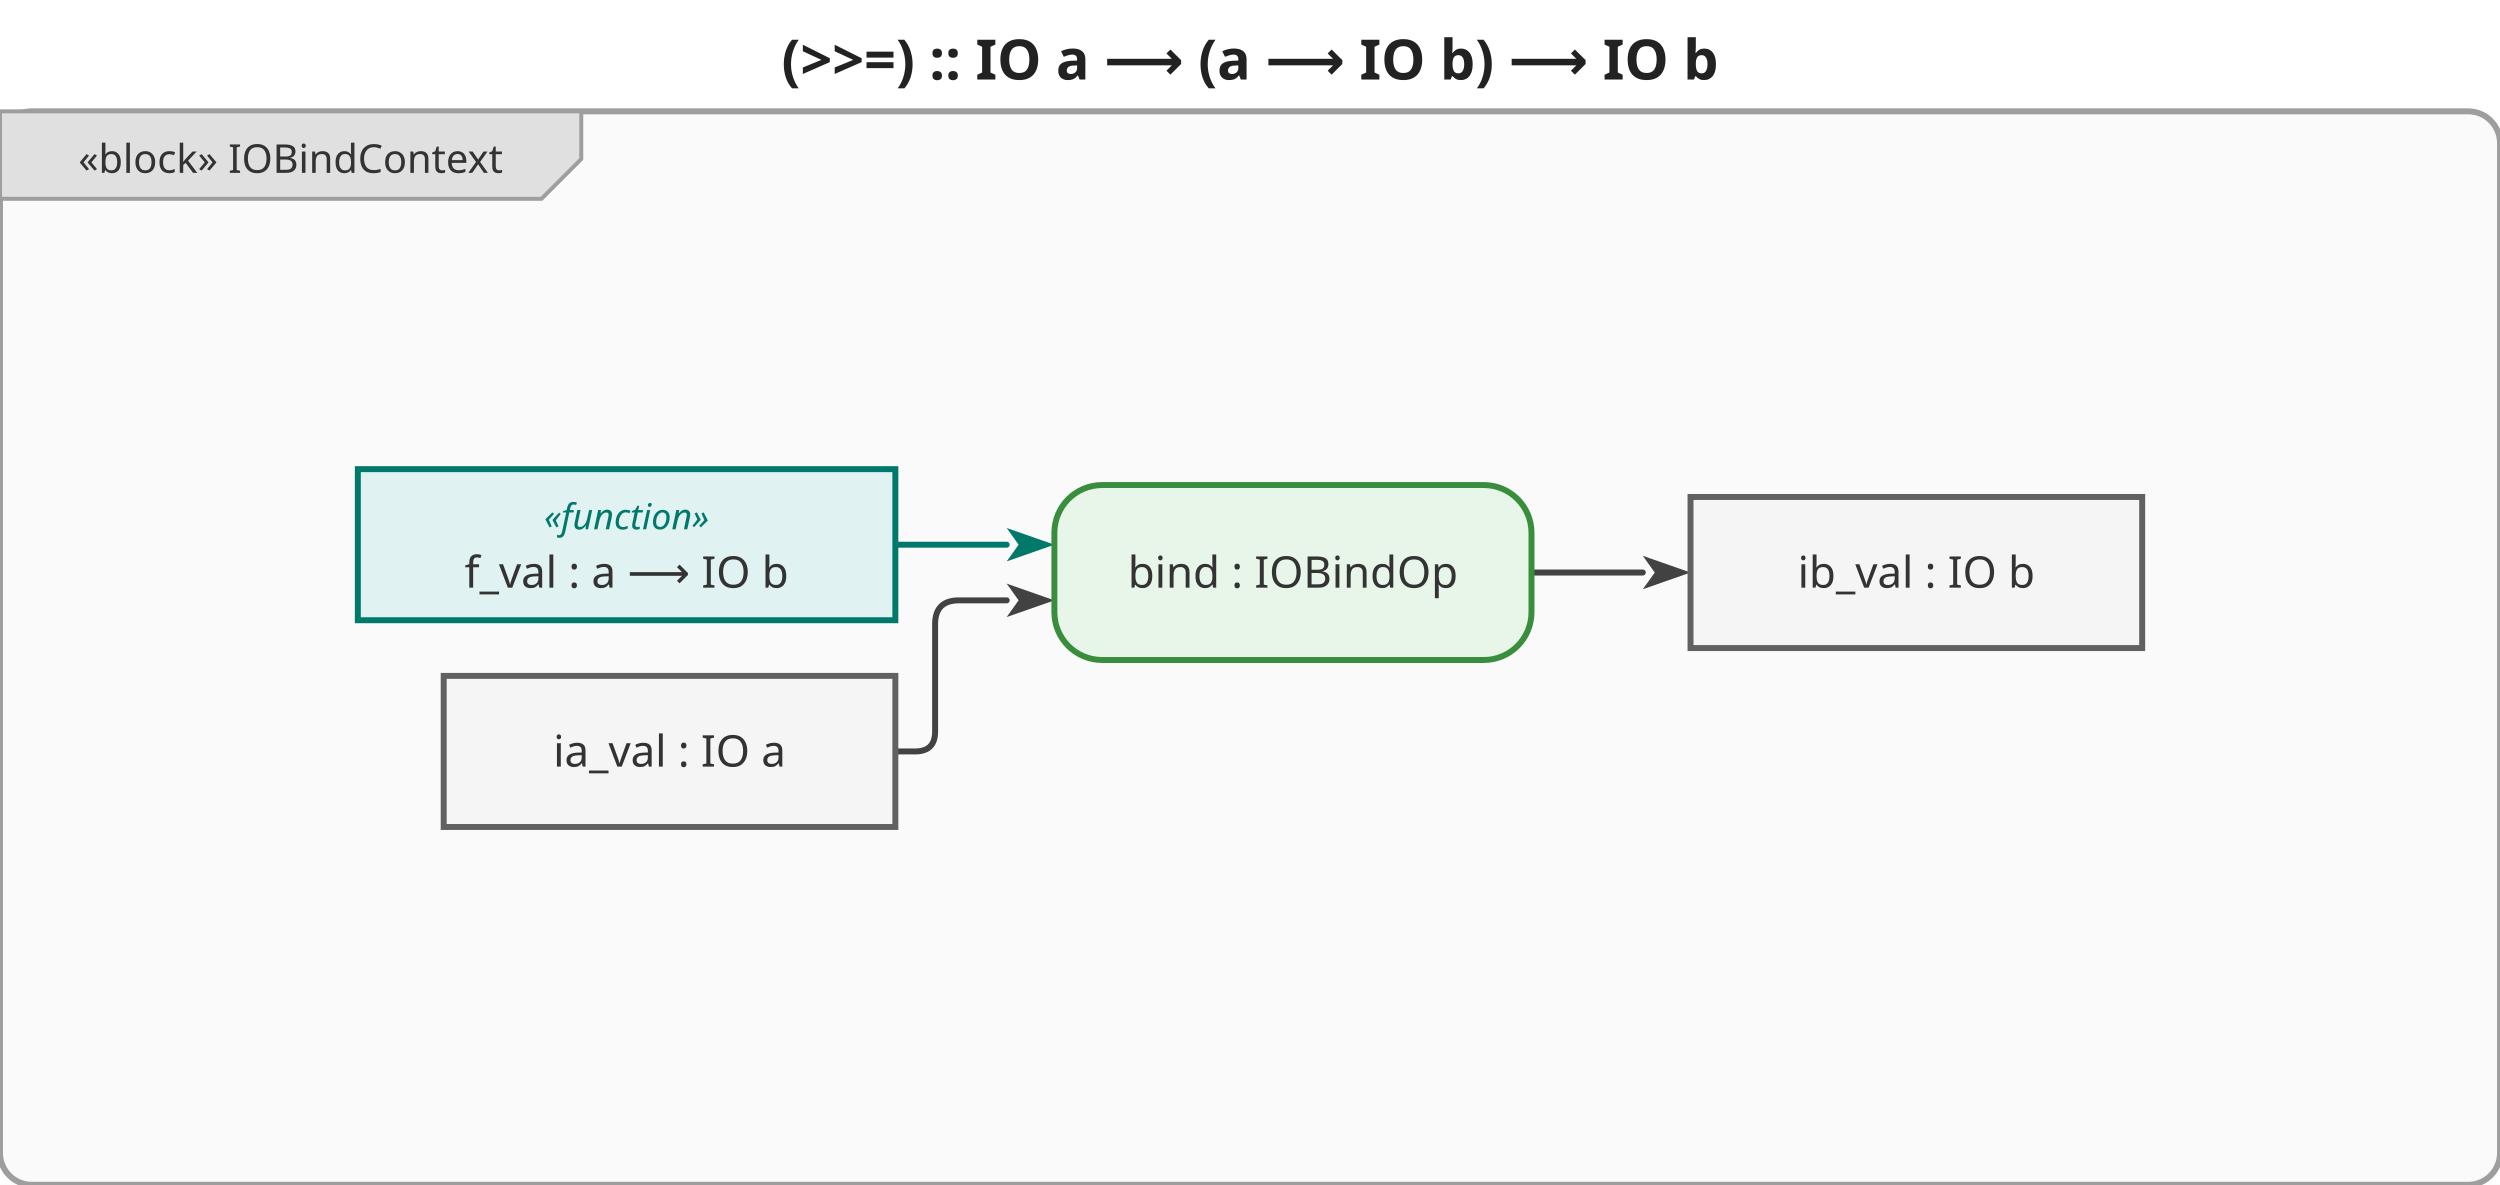
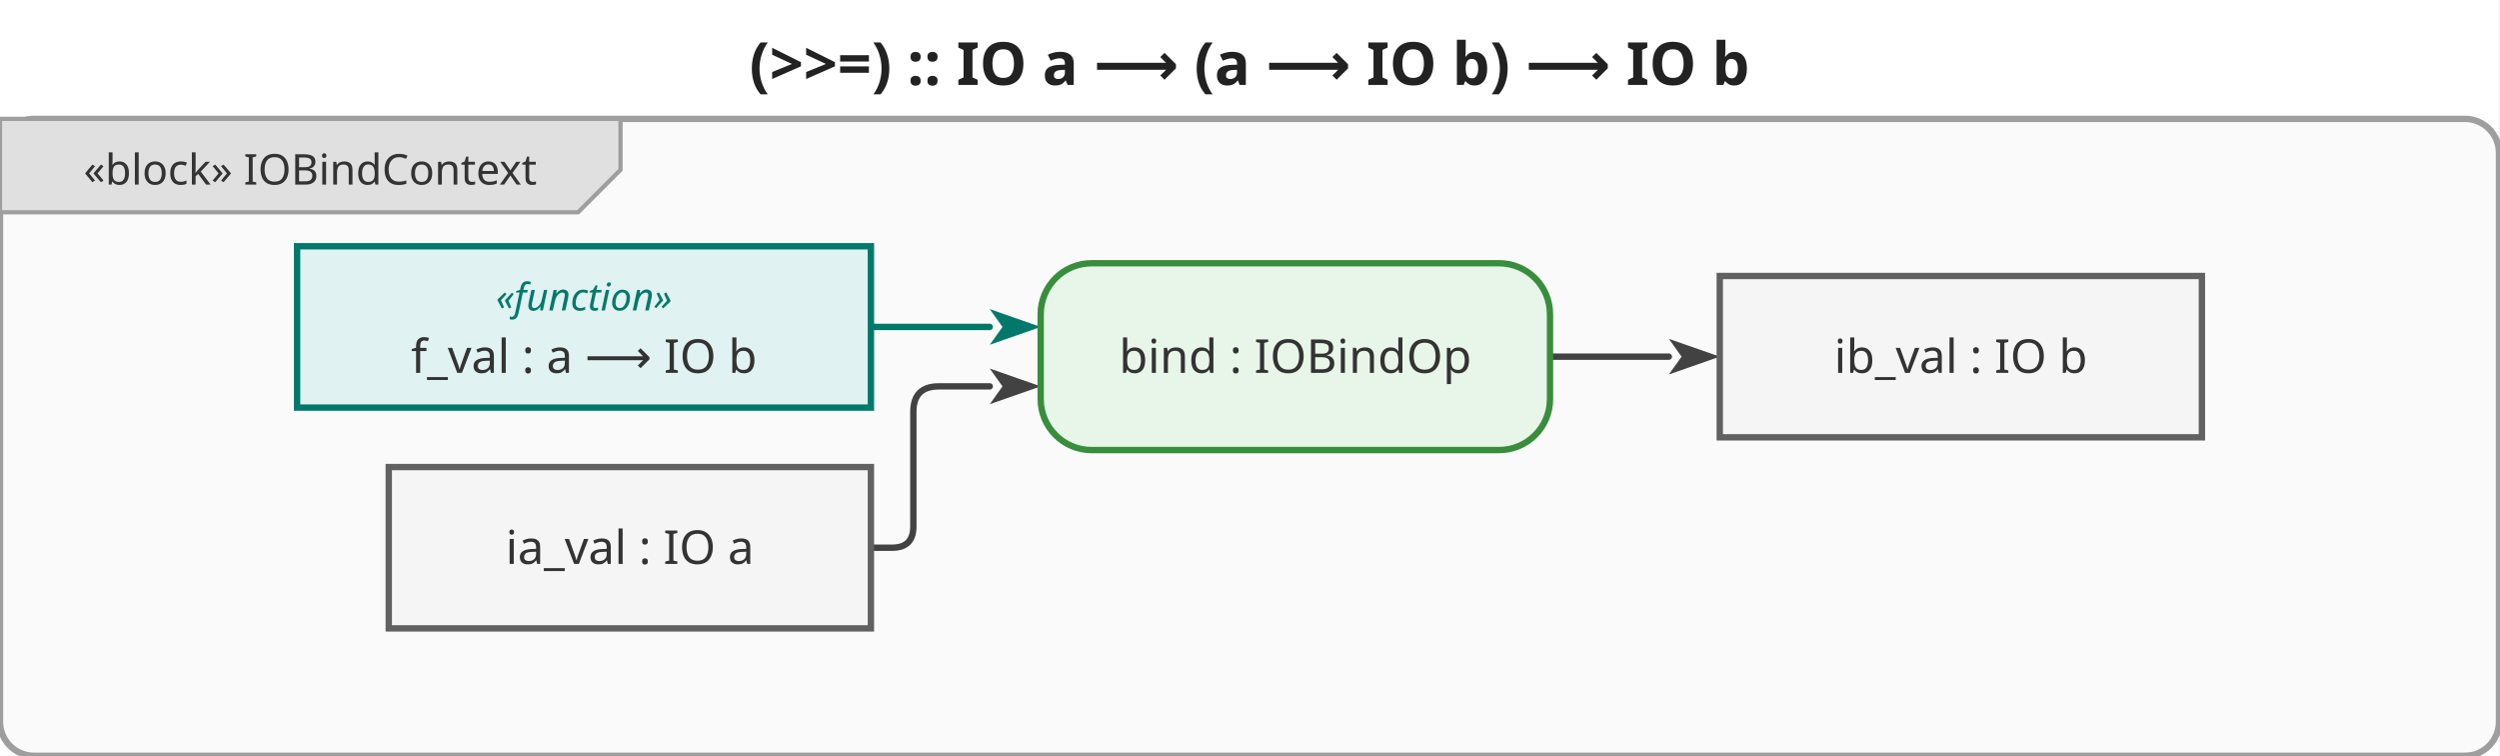
- <svg xmlns="http://www.w3.org/2000/svg" viewBox="0 0 628.8 298" width="628.8" height="298">
+ <svg xmlns="http://www.w3.org/2000/svg" viewBox="0 0 588.8 178" width="588.8" height="178">
  <defs>
    <marker id="arrowFilled" viewBox="0 0 10 10" refX="0" refY="5" markerWidth="8" markerHeight="8" orient="auto-start-reverse">
      <path d="M0,1.5 L10,5 L0,8.5 L2.5,5 Z" fill="#424242" />
    </marker>
    <marker id="arrowOpen" viewBox="0 0 10 10" refX="0" refY="5" markerWidth="8" markerHeight="8" orient="auto-start-reverse">
      <path d="M0,1.5 L10,5 L0,8.5" fill="none" stroke="#424242" stroke-width="1.25" />
    </marker>
    <marker id="arrowHof" viewBox="0 0 10 10" refX="0" refY="5" markerWidth="8" markerHeight="8" orient="auto-start-reverse">
      <path d="M0,1.5 L10,5 L0,8.5 L2.5,5 Z" fill="#00796b" />
    </marker>
  </defs>
-   <rect width="628.8" height="298" fill="white" />
-   <text x="314.4" y="20" text-anchor="middle" font-size="14" font-weight="bold" font-family="sans-serif" fill="#222">(&gt;&gt;=) :: IO a ⟶ (a ⟶ IO b) ⟶ IO b</text>
+   <rect width="588.8" height="178" fill="white" />
+   <text x="294.4" y="20" text-anchor="middle" font-size="14" font-weight="bold" font-family="sans-serif" fill="#222">(&gt;&gt;=) :: IO a ⟶ (a ⟶ IO b) ⟶ IO b</text>
  <g transform="translate(0,28)">
-     <rect x="0" y="0" width="628.8" height="270" rx="8" fill="#fafafa" stroke="#9e9e9e" stroke-width="1.5" />
+     <rect x="0" y="0" width="588.8" height="150" rx="8" fill="#fafafa" stroke="#9e9e9e" stroke-width="1.5" />
    <g class="diagram-frame-tab tab-block">
      <path d="M0,0 L146.2,0 L146.2,12 L136.2,22 L0,22 Z" fill="#e0e0e0" stroke="#9e9e9e" stroke-width="1" />
      <text x="73.1" y="12" text-anchor="middle" font-size="10" font-family="sans-serif" dominant-baseline="middle" fill="#333">«block» IOBindContext</text>
    </g>
    <g class="edge">
-       <path d="M225.2,161.0 L230.2,161.0 Q235.2,161.0 235.2,156.0 L235.2,129.0 Q235.2,123.0 241.2,123.0 L253.2,123.0" fill="none" stroke="#424242" stroke-width="1.5" stroke-linejoin="round" stroke-linecap="round" marker-end="url(#arrowFilled)" />
+       <path d="M205.2,101.0 L210.2,101.0 Q215.2,101.0 215.2,96.0 L215.2,69.0 Q215.2,63.0 221.2,63.0 L233.2,63.0" fill="none" stroke="#424242" stroke-width="1.5" stroke-linejoin="round" stroke-linecap="round" marker-end="url(#arrowFilled)" />
    </g>
    <g class="edge hof-edge">
-       <path d="M225.2,109.0 L253.2,109.0" fill="none" stroke="#00796b" stroke-width="1.5" stroke-linejoin="round" stroke-linecap="round" marker-end="url(#arrowHof)" />
+       <path d="M205.2,49.0 L233.2,49.0" fill="none" stroke="#00796b" stroke-width="1.5" stroke-linejoin="round" stroke-linecap="round" marker-end="url(#arrowHof)" />
    </g>
    <g class="edge">
-       <path d="M385.2,116.0 L413.2,116.0" fill="none" stroke="#424242" stroke-width="1.5" stroke-linejoin="round" stroke-linecap="round" marker-end="url(#arrowFilled)" />
+       <path d="M365.2,56.0 L393.2,56.0" fill="none" stroke="#424242" stroke-width="1.5" stroke-linejoin="round" stroke-linecap="round" marker-end="url(#arrowFilled)" />
    </g>
    <g class="object-node">
-       <rect x="111.6" y="142" width="113.6" height="38" fill="#f5f5f5" stroke="#616161" stroke-width="1.5" />
-       <text x="168.4" y="161" text-anchor="middle" font-size="11" font-family="sans-serif" dominant-baseline="middle" fill="#333">ia_val : IO a</text>
+       <rect x="91.6" y="82" width="113.6" height="38" fill="#f5f5f5" stroke="#616161" stroke-width="1.5" />
+       <text x="148.4" y="101" text-anchor="middle" font-size="11" font-family="sans-serif" dominant-baseline="middle" fill="#333">ia_val : IO a</text>
    </g>
    <g class="object-node hof">
-       <rect x="90" y="90" width="135.2" height="38" fill="#e0f2f1" stroke="#00796b" stroke-width="1.5" />
-       <text x="157.6" y="102" text-anchor="middle" font-size="9" font-style="italic" font-family="sans-serif" dominant-baseline="middle" fill="#00796b">«function»</text>
-       <text x="157.6" y="116" text-anchor="middle" font-size="11" font-family="sans-serif" dominant-baseline="middle" fill="#333">f_val : a ⟶ IO b</text>
+       <rect x="70" y="30" width="135.2" height="38" fill="#e0f2f1" stroke="#00796b" stroke-width="1.5" />
+       <text x="137.6" y="42" text-anchor="middle" font-size="9" font-style="italic" font-family="sans-serif" dominant-baseline="middle" fill="#00796b">«function»</text>
+       <text x="137.6" y="56" text-anchor="middle" font-size="11" font-family="sans-serif" dominant-baseline="middle" fill="#333">f_val : a ⟶ IO b</text>
    </g>
    <g class="action-node">
-       <rect x="265.2" y="94" width="120" height="44" rx="12" fill="#e8f5e9" stroke="#388e3c" stroke-width="1.5" />
-       <text class="action-label" x="325.2" y="116" text-anchor="middle" font-size="11" font-family="sans-serif" dominant-baseline="middle" fill="#333">bind : IOBindOp</text>
+       <rect x="245.2" y="34" width="120" height="44" rx="12" fill="#e8f5e9" stroke="#388e3c" stroke-width="1.5" />
+       <text class="action-label" x="305.2" y="56" text-anchor="middle" font-size="11" font-family="sans-serif" dominant-baseline="middle" fill="#333">bind : IOBindOp</text>
    </g>
    <g class="object-node">
-       <rect x="425.2" y="97" width="113.6" height="38" fill="#f5f5f5" stroke="#616161" stroke-width="1.5" />
-       <text x="482" y="116" text-anchor="middle" font-size="11" font-family="sans-serif" dominant-baseline="middle" fill="#333">ib_val : IO b</text>
+       <rect x="405.2" y="37" width="113.6" height="38" fill="#f5f5f5" stroke="#616161" stroke-width="1.5" />
+       <text x="462" y="56" text-anchor="middle" font-size="11" font-family="sans-serif" dominant-baseline="middle" fill="#333">ib_val : IO b</text>
    </g>
  </g>
</svg>
